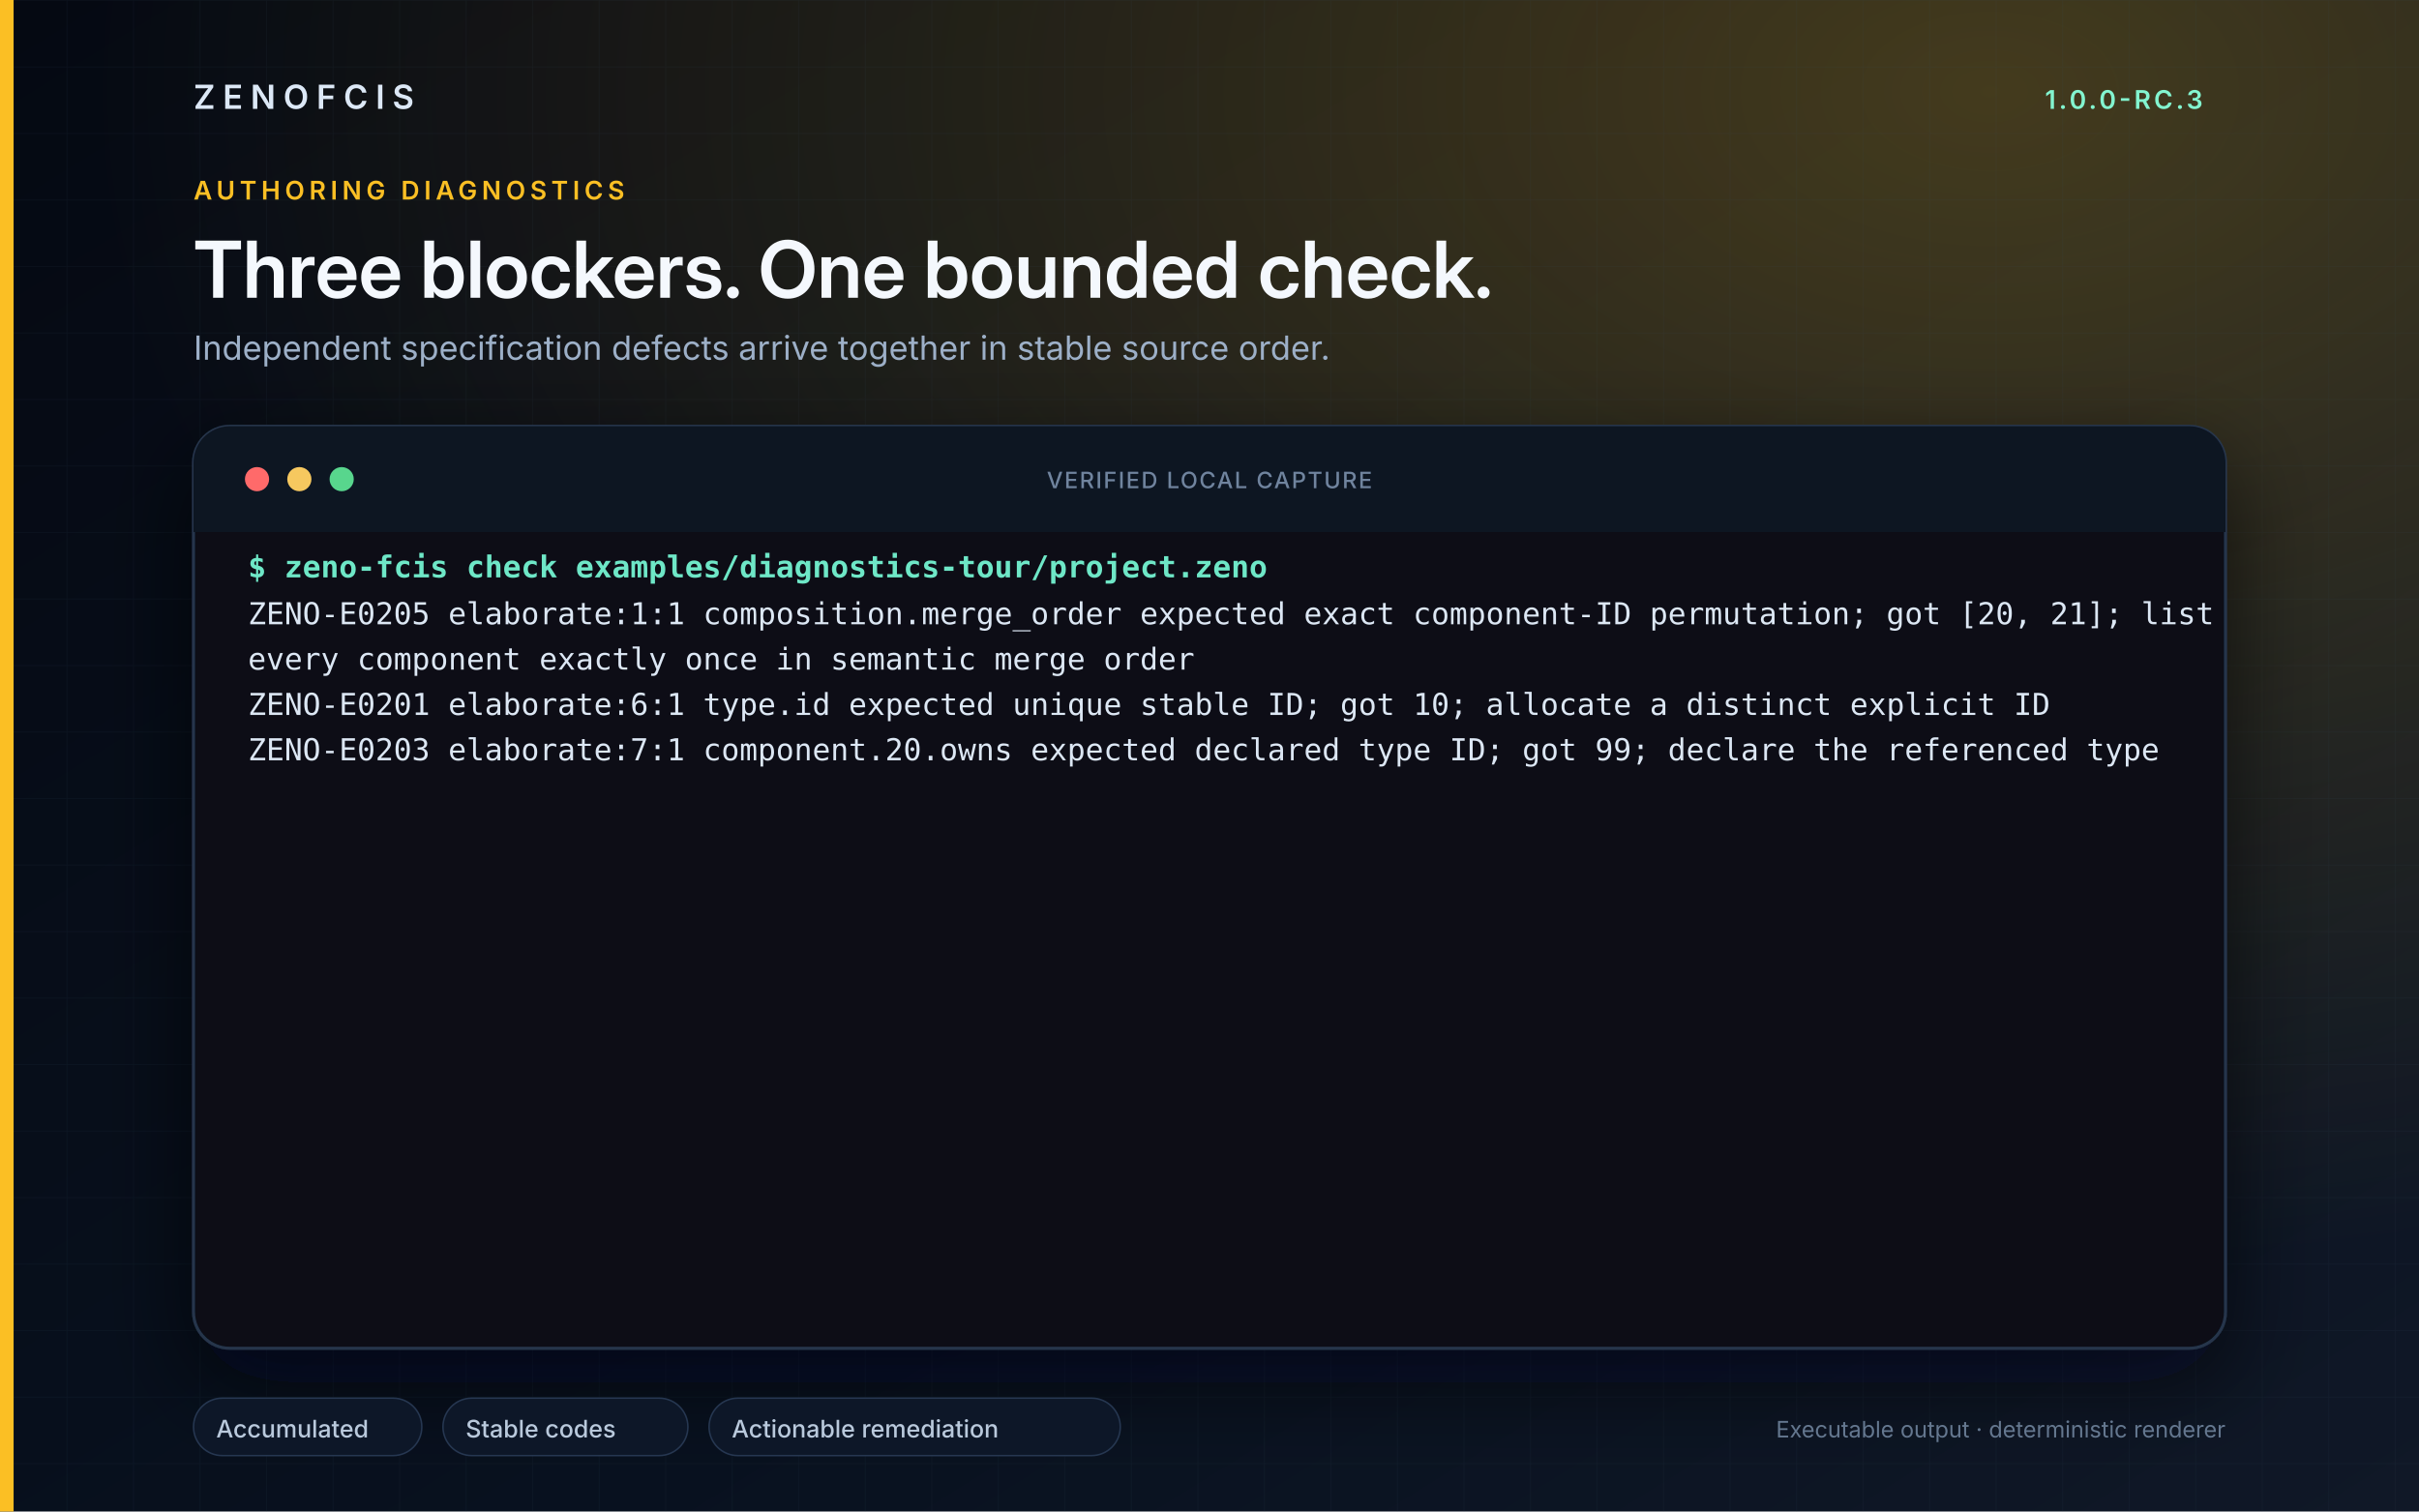
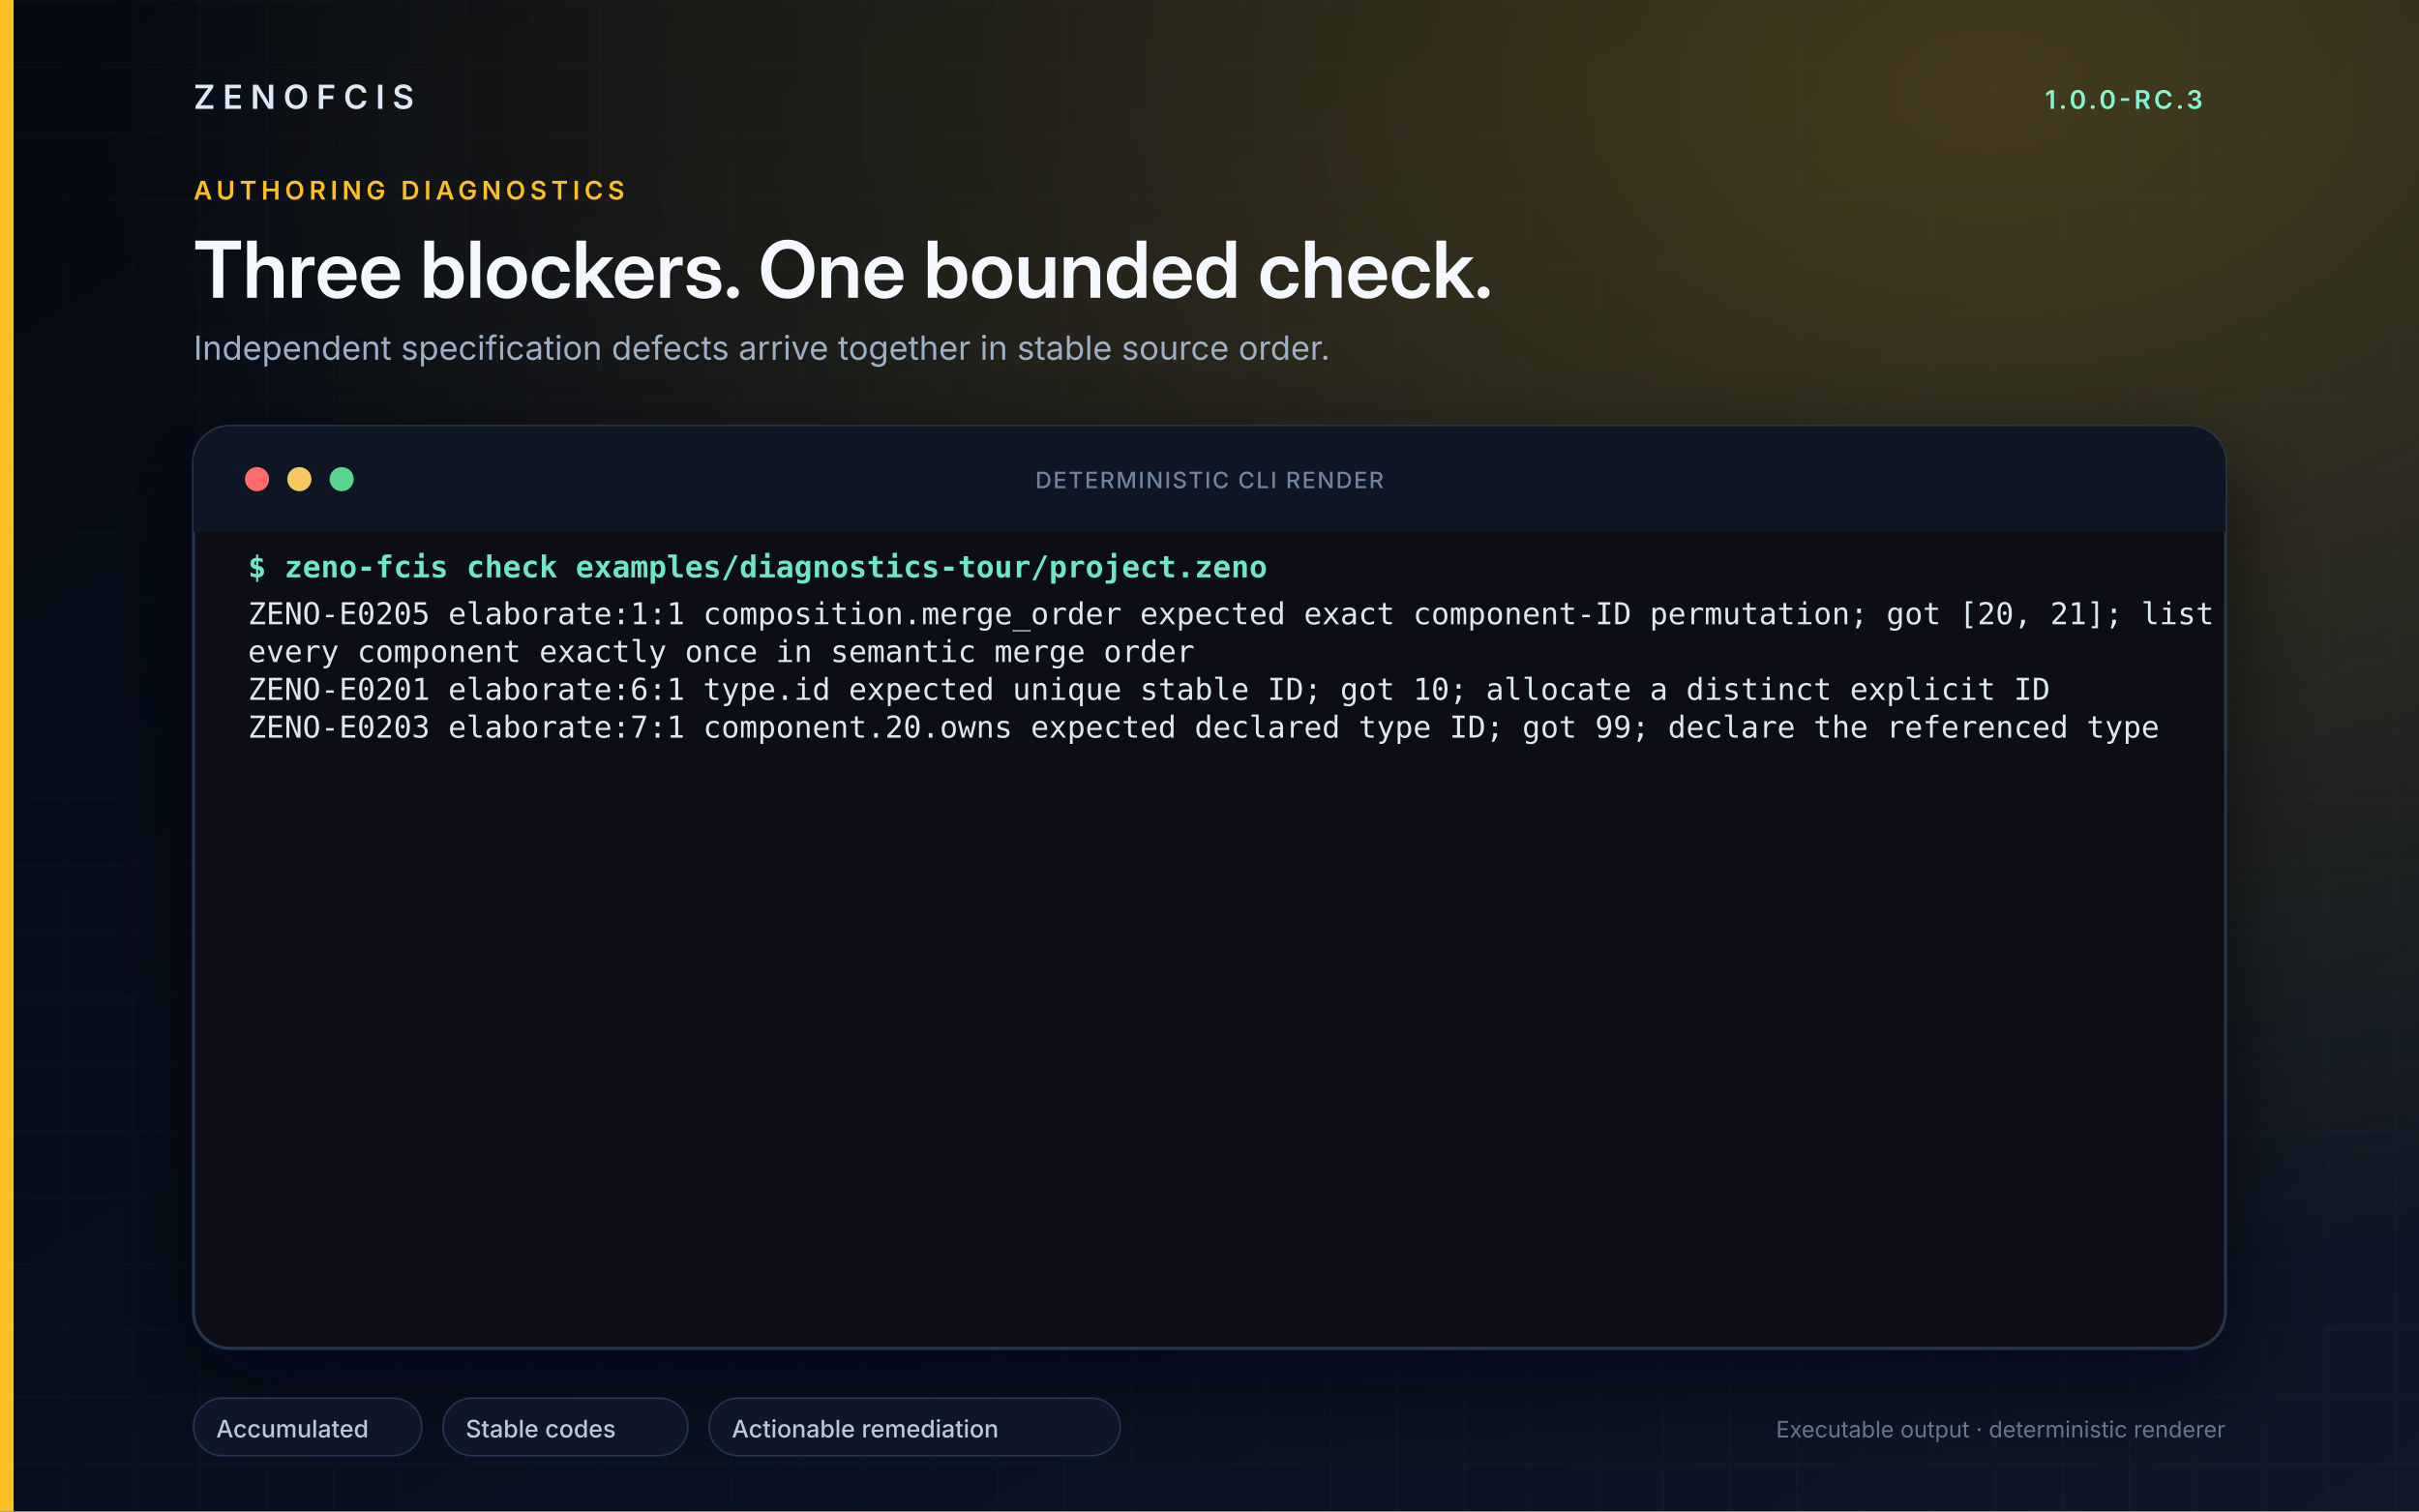
<svg xmlns="http://www.w3.org/2000/svg" width="1600" height="1000" viewBox="0 0 1600 1000" role="img" aria-label="Three blockers. One bounded check.">
  <defs>
    <linearGradient id="background" x1="0" y1="0" x2="1" y2="1">
      <stop offset="0" stop-color="#050912" />
      <stop offset="0.62" stop-color="#08111f" />
      <stop offset="1" stop-color="#101827" />
    </linearGradient>
    <radialGradient id="glow" cx="0.82" cy="0.06" r="0.78">
      <stop offset="0" stop-color="#fbbf24" stop-opacity="0.25" />
      <stop offset="1" stop-color="#fbbf24" stop-opacity="0" />
    </radialGradient>
    <pattern id="grid" width="44" height="44" patternUnits="userSpaceOnUse">
      <path d="M 44 0 L 0 0 0 44" fill="none" stroke="#39506a" stroke-opacity="0.12" stroke-width="1" />
    </pattern>
    <filter id="shadow" x="-20%" y="-20%" width="140%" height="150%">
      <feDropShadow dx="0" dy="22" stdDeviation="30" flood-color="#000611" flood-opacity="0.62" />
    </filter>
  </defs>
  <style>
    .brand { font-family: Inter, sans-serif; font-size: 22px; font-weight: 600; letter-spacing: 5px; fill: #dce8f6; }
    .release { font-family: Inter, sans-serif; font-size: 17px; font-weight: 600; letter-spacing: 2px; fill: #83f5d0; }
    .eyebrow { font-family: Inter, sans-serif; font-size: 17px; font-weight: 600; letter-spacing: 3px; fill: #fbbf24; }
    .title { font-family: 'Inter Display', Inter, sans-serif; font-size: 52px; font-weight: 600; fill: #f4f8fd; }
    .subtitle { font-family: Inter, sans-serif; font-size: 22px; font-weight: 400; fill: #9db0c8; }
    .terminal { font-family: 'DejaVu Sans Mono', monospace; font-size: 20px; font-weight: 400; fill: #dce7f4; }
    .prompt { font-family: 'DejaVu Sans Mono', monospace; font-size: 20px; font-weight: 600; fill: #6ee7c7; }
    .terminal-title { font-family: Inter, sans-serif; font-size: 15px; font-weight: 500; fill: #70849e; letter-spacing: 1px; }
    .badge { font-family: Inter, sans-serif; font-size: 16px; font-weight: 500; fill: #b9c9dc; }
    .footer { font-family: Inter, sans-serif; font-size: 15px; font-weight: 400; fill: #64778f; }
    .node-id { font-family: Inter, sans-serif; font-size: 15px; font-weight: 600; fill: #7de4cb; letter-spacing: 2px; }
    .node-title { font-family: 'DejaVu Sans Mono', monospace; font-size: 25px; font-weight: 600; fill: #ecf7ff; }
    .metric-label { font-family: Inter, sans-serif; font-size: 14px; font-weight: 600; letter-spacing: 2px; fill: #72d9ca; }
    .metric-value { font-family: 'Inter Display', Inter, sans-serif; font-size: 48px; font-weight: 600; fill: #f2f8ff; }
    .hash { font-family: 'DejaVu Sans Mono', monospace; font-size: 17px; font-weight: 400; fill: #c5d5e8; }
    .slot-detail { font-family: Inter, sans-serif; font-size: 14px; font-weight: 400; fill: #8fa5bc; }
  </style>
  <rect width="1600" height="1000" fill="url(#background)" />
  <rect width="1600" height="1000" fill="url(#glow)" />
  <rect width="1600" height="1000" fill="url(#grid)" />
  <rect x="0" y="0" width="9" height="1000" fill="#fbbf24" />
  <text x="128" y="72" class="brand">ZENOFCIS</text>
  <text x="1457" y="72" text-anchor="end" class="release">1.0.0-RC.3</text>
  <text x="128" y="132" class="eyebrow">AUTHORING DIAGNOSTICS</text>
  <text x="128" y="197" class="title">Three blockers. One bounded check.</text>
  <text x="128" y="238" class="subtitle">Independent specification defects arrive together in stable source order.</text>
  <g filter="url(#shadow)">
    <rect x="128" y="282" width="1344" height="610" rx="24" fill="#080e18" stroke="#26364c" stroke-width="2" />
    <rect x="128" y="282" width="1344" height="70" rx="24" fill="#0d1624" />
    <rect x="128" y="328" width="1344" height="24" fill="#0d1624" />
    <circle cx="170" cy="317" r="8" fill="#ff6b6b" />
    <circle cx="198" cy="317" r="8" fill="#f6c85f" />
    <circle cx="226" cy="317" r="8" fill="#58d68d" />
-     <text x="800" y="323" text-anchor="middle" class="terminal-title">VERIFIED LOCAL CAPTURE</text>
+     <text x="800" y="323" text-anchor="middle" class="terminal-title">DETERMINISTIC CLI RENDER</text>
  </g>
  <text x="164" y="382" class="prompt">$ zeno-fcis check examples/diagnostics-tour/project.zeno</text>
  <text x="164" y="413" class="terminal">ZENO-E0205 elaborate:1:1 composition.merge_order expected exact component-ID permutation; got [20, 21]; list</text>
-   <text x="164" y="443" class="terminal">  every component exactly once in semantic merge order</text>
-   <text x="164" y="473" class="terminal">ZENO-E0201 elaborate:6:1 type.id expected unique stable ID; got 10; allocate a distinct explicit ID</text>
-   <text x="164" y="503" class="terminal">ZENO-E0203 elaborate:7:1 component.20.owns expected declared type ID; got 99; declare the referenced type</text>
+   <text x="164" y="438" class="terminal">  every component exactly once in semantic merge order</text>
+   <text x="164" y="463" class="terminal">ZENO-E0201 elaborate:6:1 type.id expected unique stable ID; got 10; allocate a distinct explicit ID</text>
+   <text x="164" y="488" class="terminal">ZENO-E0203 elaborate:7:1 component.20.owns expected declared type ID; got 99; declare the referenced type</text>
  <rect x="128" y="925" width="151" height="38" rx="19" fill="#0d1728" stroke="#263751" />
  <text x="143" y="951" class="badge">Accumulated</text>
  <rect x="293" y="925" width="162" height="38" rx="19" fill="#0d1728" stroke="#263751" />
  <text x="308" y="951" class="badge">Stable codes</text>
  <rect x="469" y="925" width="272" height="38" rx="19" fill="#0d1728" stroke="#263751" />
  <text x="484" y="951" class="badge">Actionable remediation</text>
  <text x="1472" y="951" text-anchor="end" class="footer">Executable output · deterministic renderer</text>
</svg>
